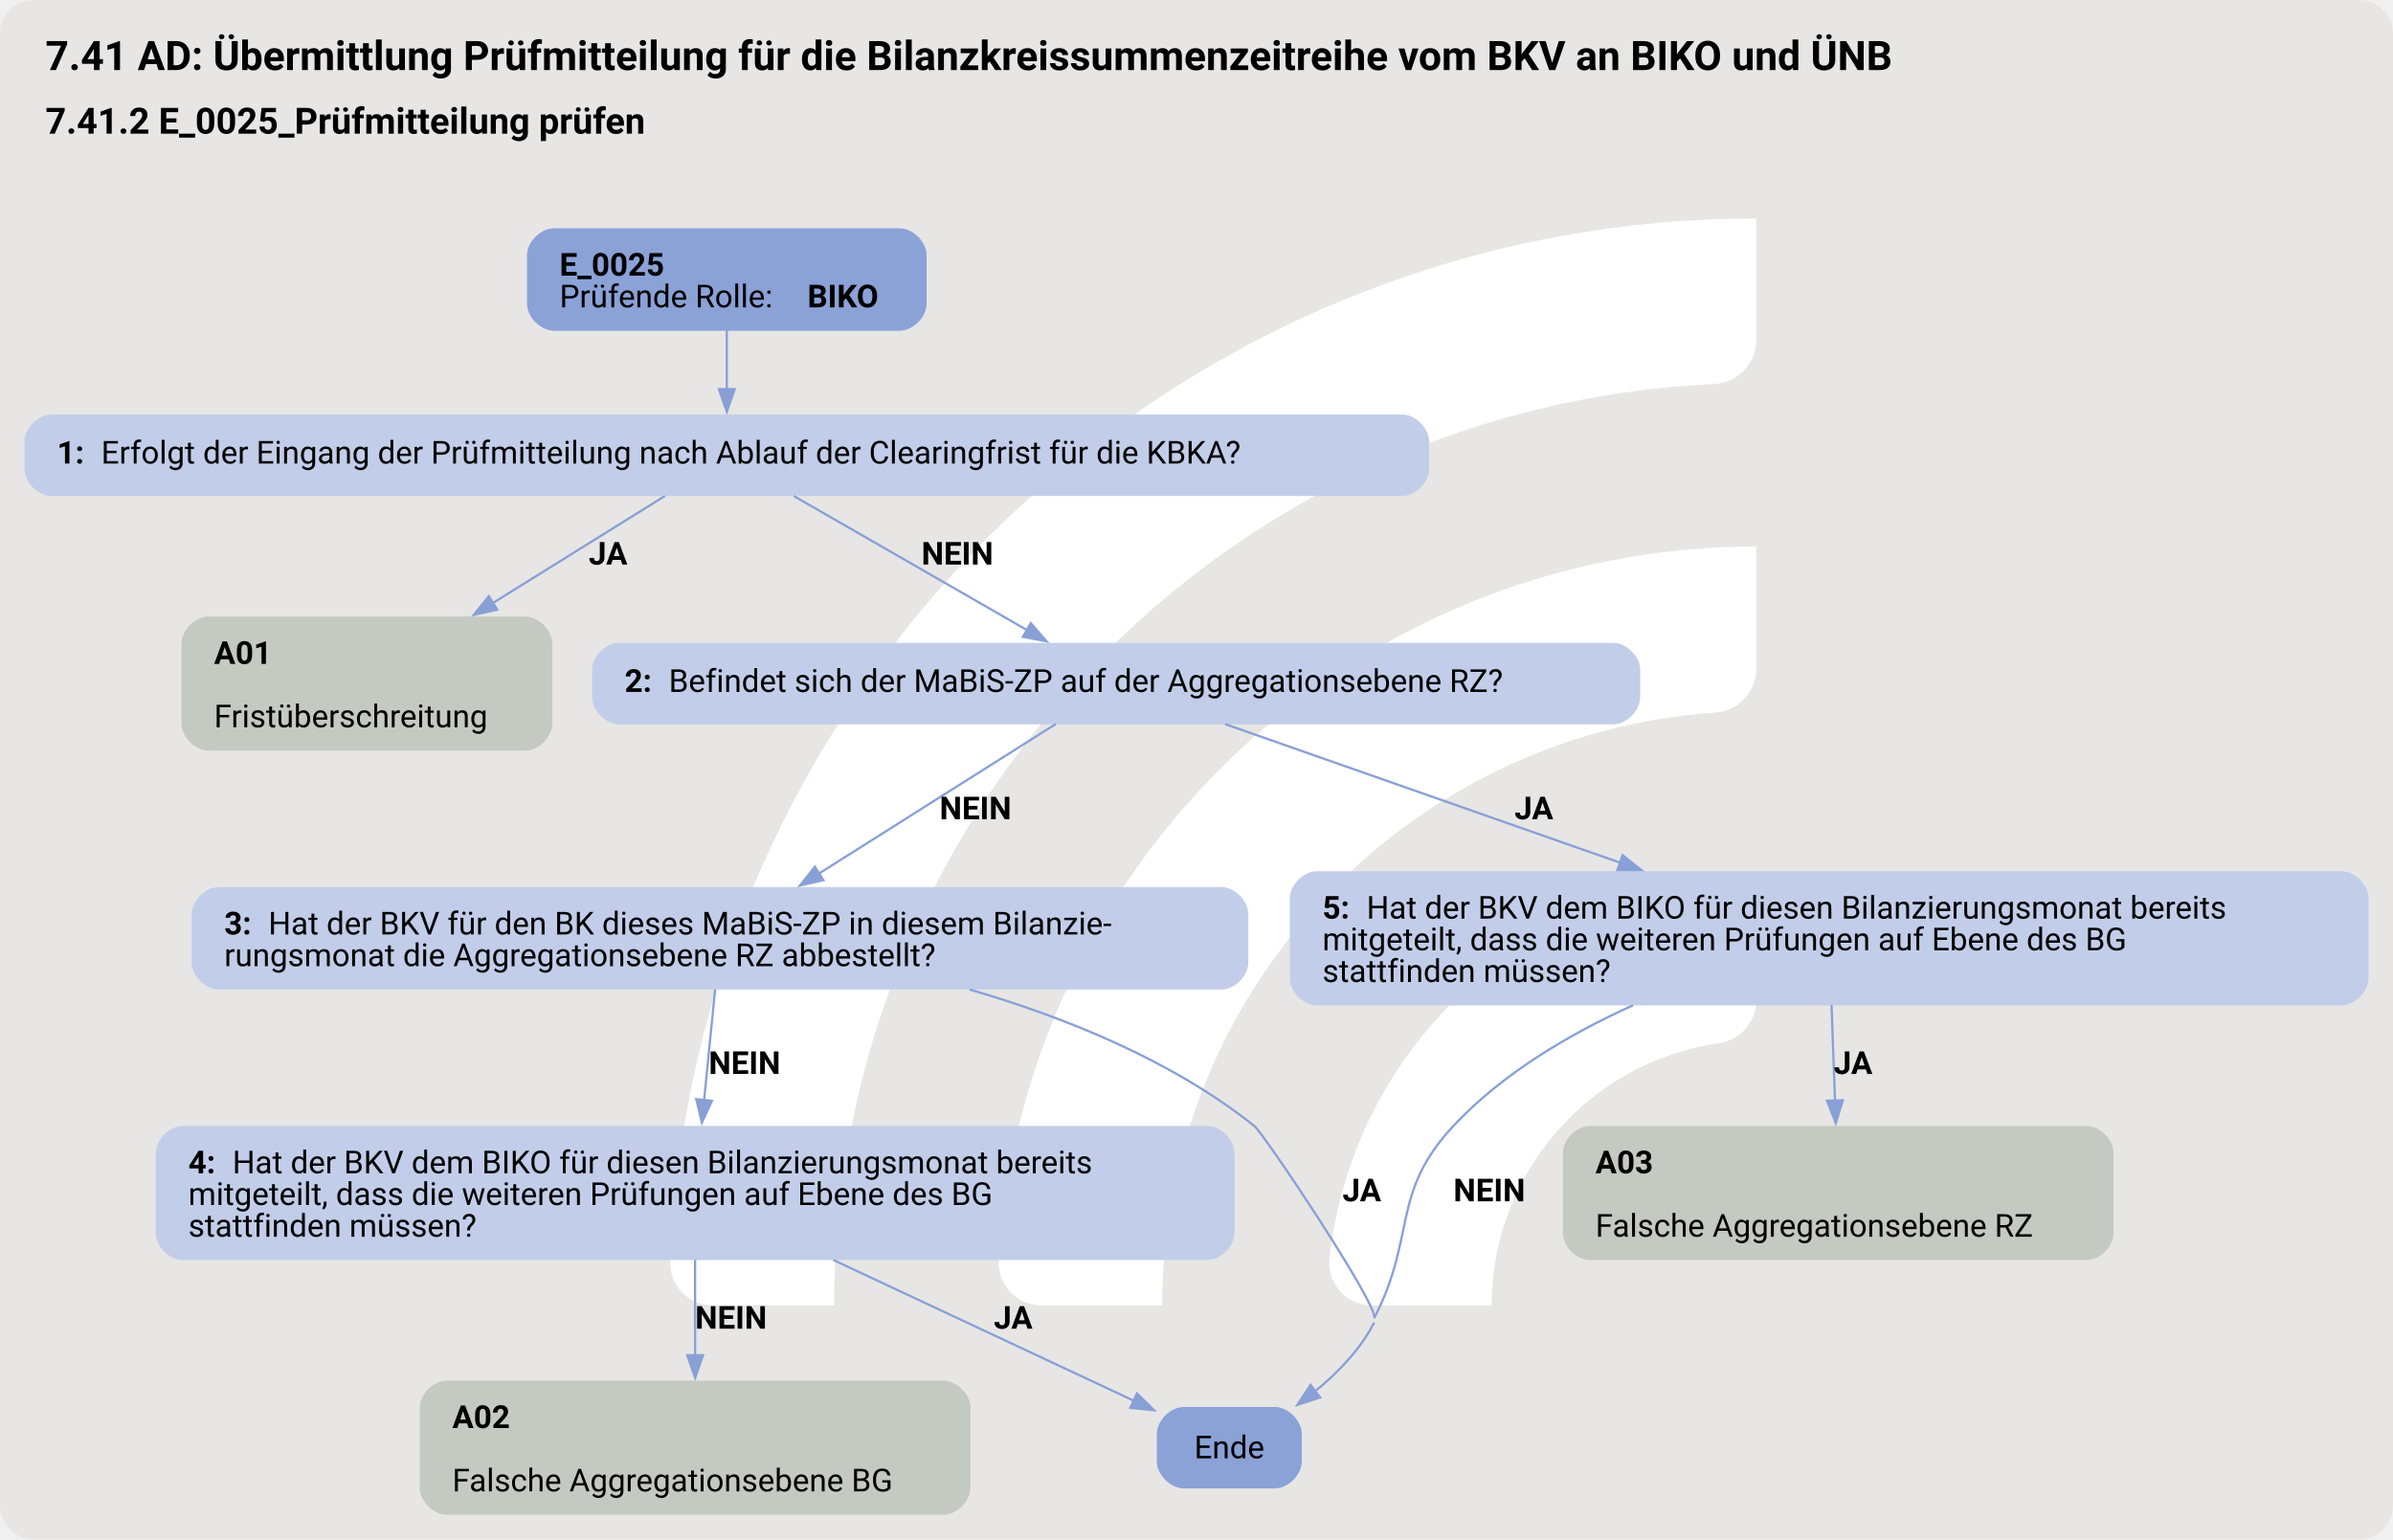
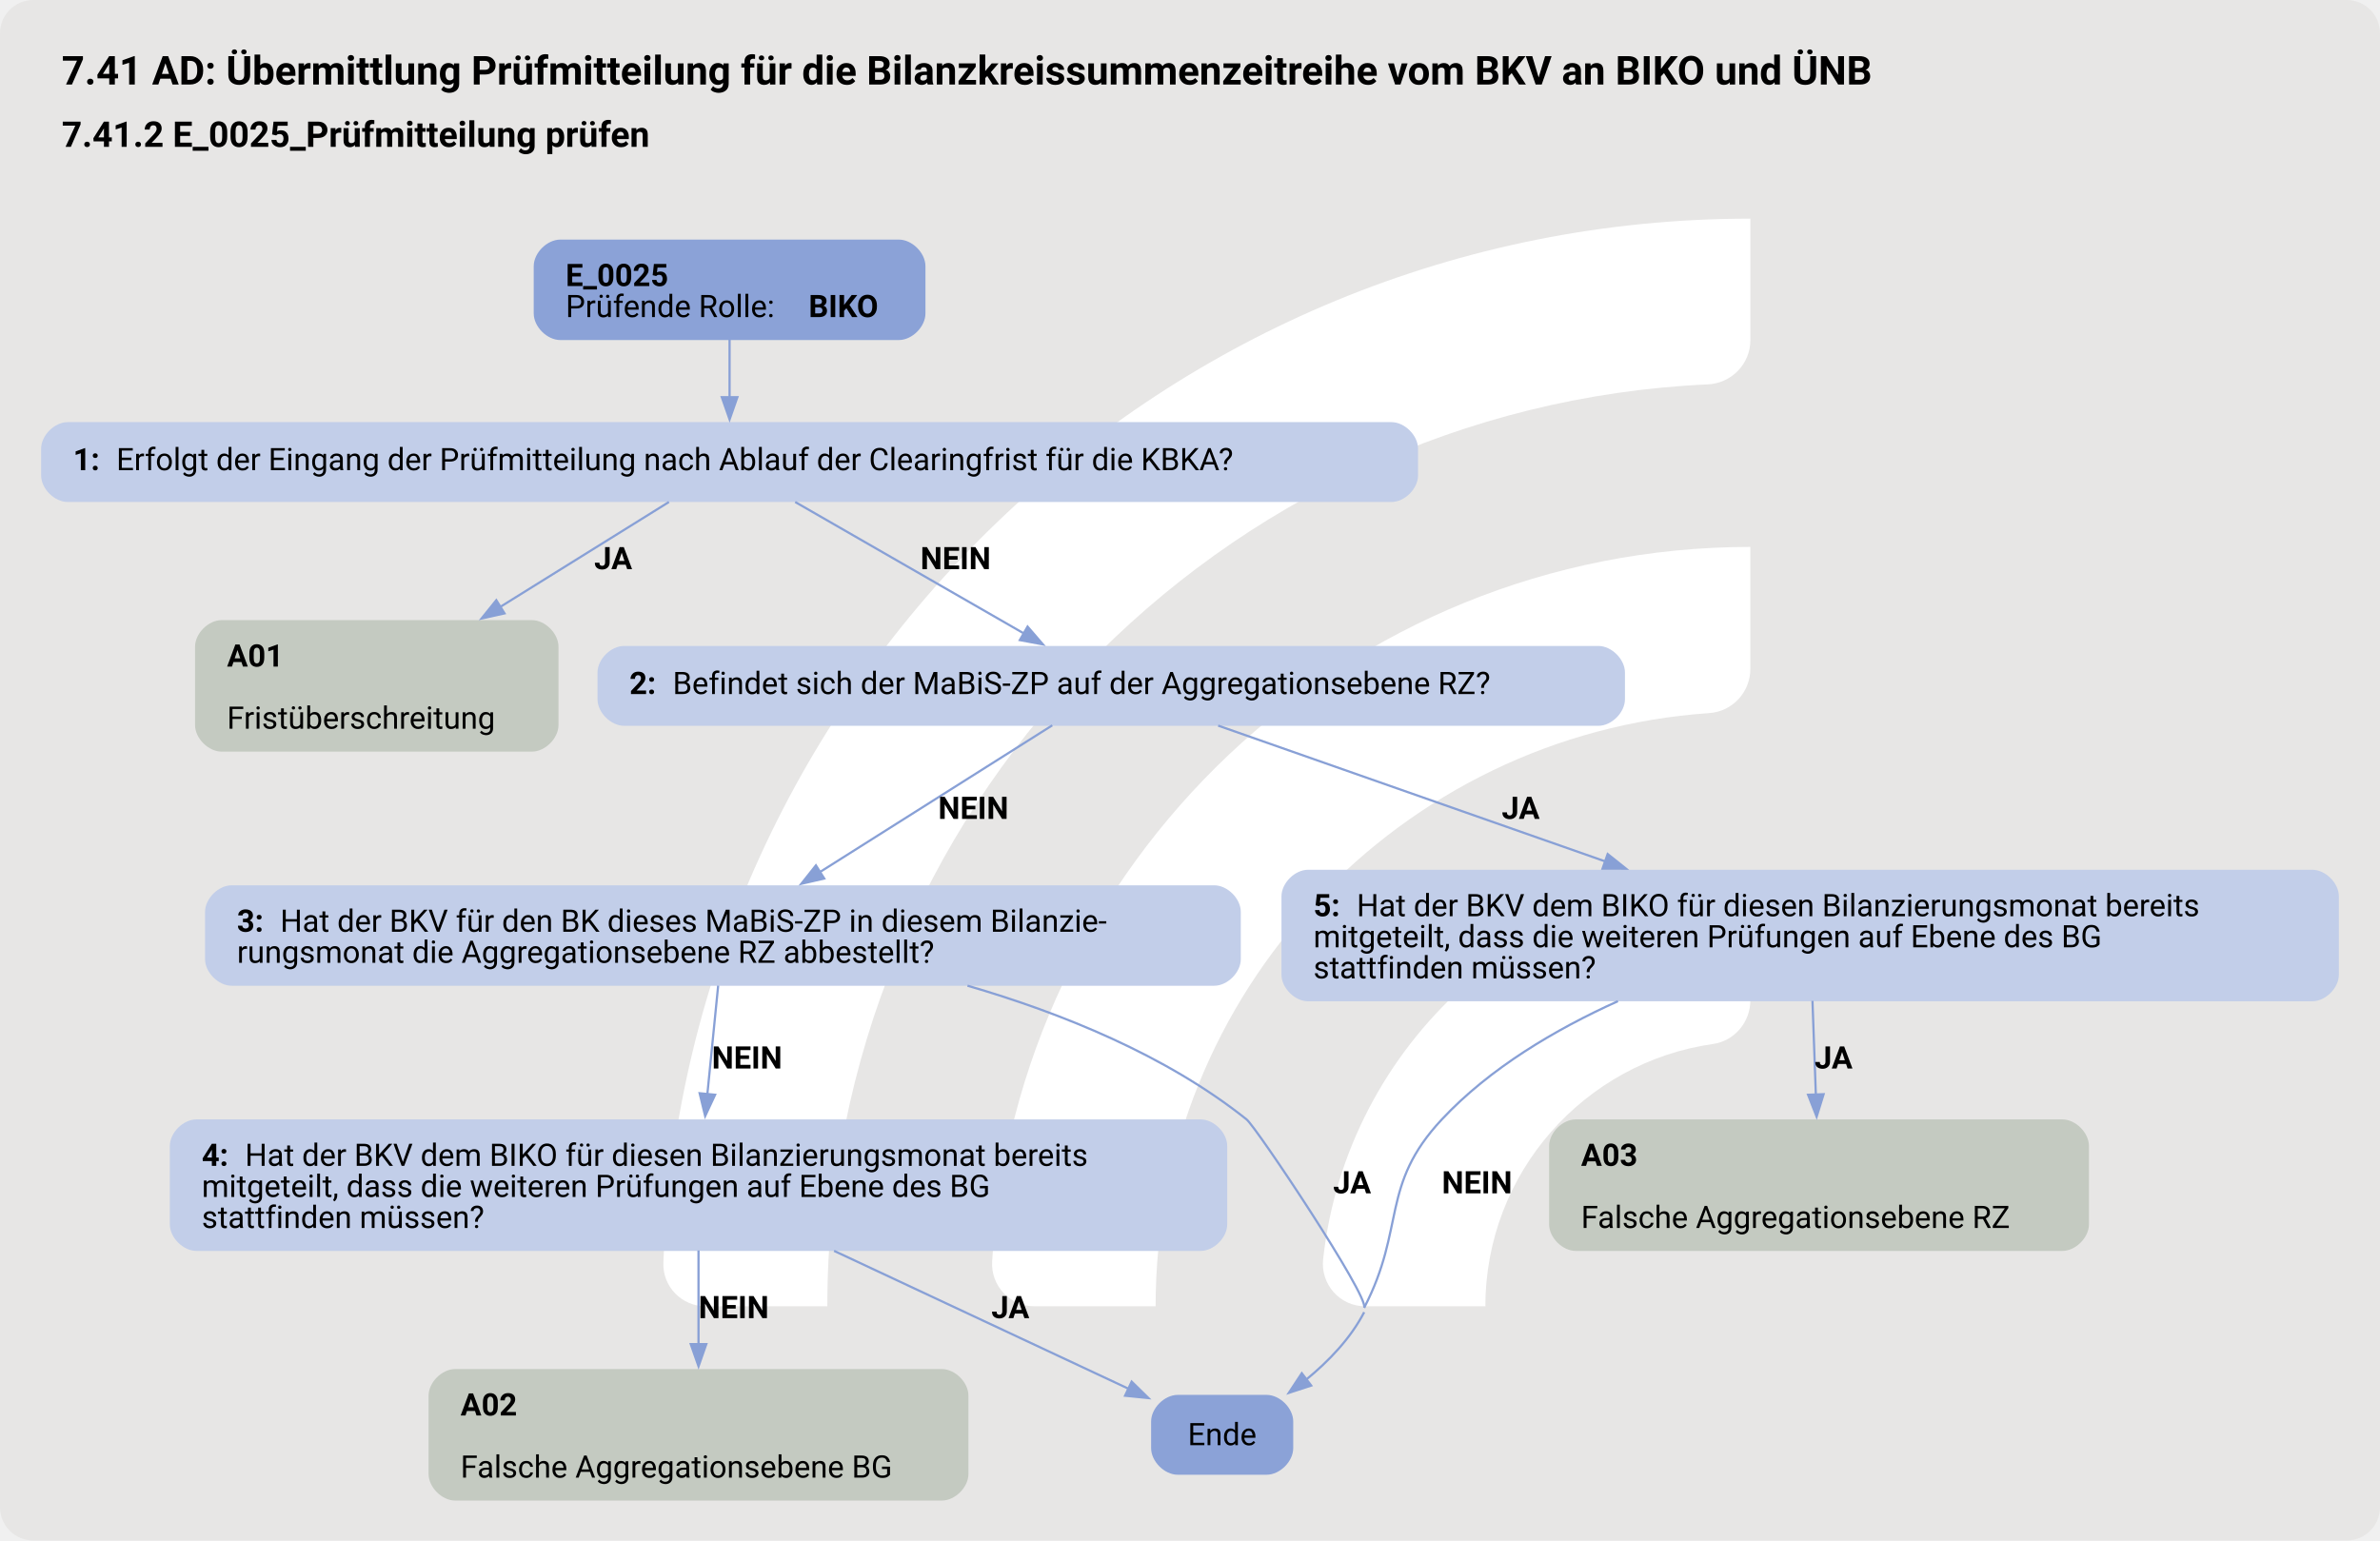
- <svg xmlns="http://www.w3.org/2000/svg" version="1.1" width="1409.333px" viewBox="0 0 1409.333 906.667" height="906.667px">
+ <svg xmlns="http://www.w3.org/2000/svg" version="1.1" width="1429.333px" viewBox="0 0 1429.333 925.333" height="925.333px">
  <g>
-     <svg version="1.1" width="1409.333px" viewBox="0 0 1409.333 906.667" height="906.667px">
-       <rect fill="#e7e6e5" x="0" y="0" width="1409.333" height="906.667" rx="20" ry="20" />
+     <svg version="1.1" width="1429.333px" viewBox="0 0 1429.333 925.333" height="925.333px">
+       <rect fill="#e7e6e5" x="0" y="0" width="1429.333" height="925.333" rx="20" ry="20" />
      <g>
-         <g transform="translate(334.9274, 90.66667) scale(1 1) translate(0, 0) scale(1.276636 1.276636) ">
+         <g transform="translate(337.3152, 92.53333) scale(1 1) translate(0, 0) scale(1.302919 1.302919) ">
          <defs>
            <style>.cls-1{fill:#fff;}</style>
          </defs>
          <path class="cls-1" d="M122.44,531.2h-56.1c-11,0-19.9-9.12-19.46-20.11C57.47,243.89,278.15,29.78,547.91,29.78v56.02c0,10.98-8.69,19.89-19.66,20.39-225.51,10.31-405.8,197-405.8,425Z" />
          <path class="cls-1" d="M273.78,531.2h-55.93c-11.23,0-20.09-9.48-19.43-20.69,10.74-183.44,163.39-329.39,349.48-329.39v56.26c0,10.71-8.27,19.62-18.96,20.35-142.35,9.77-255.17,128.69-255.17,273.46Z" />
          <path class="cls-1" d="M425.77,531.2h-55.45c-11.65,0-20.6-10.17-19.33-21.75,10.87-99.03,95.03-176.34,196.92-176.34v57.01c0,10.05-7.28,18.75-17.23,20.16-59.22,8.4-104.91,59.42-104.91,120.92Z" />
        </g>
-         <svg width="1057pt" height="680pt" viewBox="0.00 0.00 1057.15 680.00">
-           <g id="graph0" class="graph" transform="scale(1 1) rotate(0) translate(10.8 669.2)">
+         <svg width="1072pt" height="694pt" viewBox="0.00 0.00 1071.55 694.40">
+           <g id="graph0" class="graph" transform="scale(1 1) rotate(0) translate(18 676.4)">
            <text text-anchor="start" x="9.27" y="-638.3" font-family="Roboto, sans-serif" font-weight="bold" font-size="18.00">7.41 AD: Übermittlung Prüfmitteilung für die Bilanzkreissummenzeitreihe vom BKV an BIKO und ÜNB</text>
            <text text-anchor="start" x="9.27" y="-610.2" font-family="Roboto, sans-serif" font-weight="bold" font-size="16.00">7.41.2 E_0025_Prüfmitteilung prüfen</text>
            <g id="node1" class="node">
              <path fill="#8ba2d7" stroke="black" stroke-width="0" d="M386.55,-568.4C386.55,-568.4 234,-568.4 234,-568.4 228,-568.4 222,-562.4 222,-556.4 222,-556.4 222,-535.12 222,-535.12 222,-529.12 228,-523.12 234,-523.12 234,-523.12 386.55,-523.12 386.55,-523.12 392.55,-523.12 398.55,-529.12 398.55,-535.12 398.55,-535.12 398.55,-556.4 398.55,-556.4 398.55,-562.4 392.55,-568.4 386.55,-568.4" />
              <text text-anchor="start" x="236.4" y="-547.46" font-family="Roboto, sans-serif" font-weight="bold" font-size="14.00">E_0025</text>
              <text text-anchor="start" x="236.4" y="-533.46" font-family="Roboto, sans-serif" font-size="14.00">Prüfende Rolle: </text>
              <text text-anchor="start" x="345.9" y="-533.46" font-family="Roboto, sans-serif" font-weight="bold" font-size="14.00">BIKO</text>
            </g>
            <g id="node2" class="node">
              <path fill="#c2cee9" stroke="black" stroke-width="0" d="M608.55,-486.12C608.55,-486.12 12,-486.12 12,-486.12 6,-486.12 0,-480.12 0,-474.12 0,-474.12 0,-462.12 0,-462.12 0,-456.12 6,-450.12 12,-450.12 12,-450.12 608.55,-450.12 608.55,-450.12 614.55,-450.12 620.55,-456.12 620.55,-462.12 620.55,-462.12 620.55,-474.12 620.55,-474.12 620.55,-480.12 614.55,-486.12 608.55,-486.12" />
              <text text-anchor="start" x="14.4" y="-464.44" font-family="Roboto, sans-serif" font-weight="bold" font-size="14.00">1: </text>
              <text text-anchor="start" x="33.9" y="-464.44" font-family="Roboto, sans-serif" font-size="14.00">Erfolgt der Eingang der Prüfmitteilung nach Ablauf der Clearingfrist für die KBKA?</text>
            </g>
            <g id="edge1" class="edge">
              <path fill="none" stroke="#88a0d6" d="M310.27,-523.29C310.27,-515.21 310.27,-505.91 310.27,-497.31" />
              <polygon fill="#88a0d6" stroke="#88a0d6" points="313.78,-497.35 310.28,-487.35 306.78,-497.35 313.78,-497.35" />
            </g>
            <g id="node3" class="node">
              <path fill="#c4cac1" stroke="black" stroke-width="0" d="M221.17,-396.87C221.17,-396.87 81.37,-396.87 81.37,-396.87 75.37,-396.87 69.37,-390.87 69.37,-384.87 69.37,-384.87 69.37,-349.59 69.37,-349.59 69.37,-343.59 75.37,-337.59 81.37,-337.59 81.37,-337.59 221.17,-337.59 221.17,-337.59 227.17,-337.59 233.17,-343.59 233.17,-349.59 233.17,-349.59 233.17,-384.87 233.17,-384.87 233.17,-390.87 227.17,-396.87 221.17,-396.87" />
              <text text-anchor="start" x="83.77" y="-375.93" font-family="Roboto, sans-serif" font-weight="bold" font-size="14.00">A01</text>
              <text text-anchor="start" x="83.77" y="-347.93" font-family="Roboto, sans-serif" font-size="14.00">Fristüberschreitung</text>
            </g>
            <g id="edge2" class="edge">
              <path fill="none" stroke="#88a0d6" d="M282.94,-450.12C262.08,-437.14 232.63,-418.83 206.88,-402.81" />
              <polygon fill="#88a0d6" stroke="#88a0d6" points="208.84,-399.91 198.5,-397.6 205.14,-405.85 208.84,-399.91" />
              <text text-anchor="start" x="249.27" y="-419.82" font-family="Roboto, sans-serif" font-weight="bold" font-size="14.00">JA</text>
            </g>
            <g id="node4" class="node">
              <path fill="#c2cee9" stroke="black" stroke-width="0" d="M701.8,-385.23C701.8,-385.23 262.75,-385.23 262.75,-385.23 256.75,-385.23 250.75,-379.23 250.75,-373.23 250.75,-373.23 250.75,-361.23 250.75,-361.23 250.75,-355.23 256.75,-349.23 262.75,-349.23 262.75,-349.23 701.8,-349.23 701.8,-349.23 707.8,-349.23 713.8,-355.23 713.8,-361.23 713.8,-361.23 713.8,-373.23 713.8,-373.23 713.8,-379.23 707.8,-385.23 701.8,-385.23" />
              <text text-anchor="start" x="265.15" y="-363.55" font-family="Roboto, sans-serif" font-weight="bold" font-size="14.00">2: </text>
              <text text-anchor="start" x="284.65" y="-363.55" font-family="Roboto, sans-serif" font-size="14.00">Befindet sich der MaBiS-ZP auf der Aggregationsebene RZ?</text>
            </g>
            <g id="edge3" class="edge">
              <path fill="none" stroke="#88a0d6" d="M339.84,-450.12C368.36,-433.73 411.69,-408.81 443.07,-390.77" />
              <polygon fill="#88a0d6" stroke="#88a0d6" points="444.57,-393.95 451.49,-385.93 441.08,-387.88 444.57,-393.95" />
              <text text-anchor="start" x="396.27" y="-419.82" font-family="Roboto, sans-serif" font-weight="bold" font-size="14.00">NEIN</text>
            </g>
            <g id="node5" class="node">
              <path fill="#c2cee9" stroke="black" stroke-width="0" d="M528.67,-277.34C528.67,-277.34 85.88,-277.34 85.88,-277.34 79.88,-277.34 73.88,-271.34 73.88,-265.34 73.88,-265.34 73.88,-244.06 73.88,-244.06 73.88,-238.06 79.88,-232.06 85.88,-232.06 85.88,-232.06 528.67,-232.06 528.67,-232.06 534.67,-232.06 540.67,-238.06 540.67,-244.06 540.67,-244.06 540.67,-265.34 540.67,-265.34 540.67,-271.34 534.67,-277.34 528.67,-277.34" />
              <text text-anchor="start" x="88.27" y="-256.4" font-family="Roboto, sans-serif" font-weight="bold" font-size="14.00">3: </text>
              <text text-anchor="start" x="107.77" y="-256.4" font-family="Roboto, sans-serif" font-size="14.00">Hat der BKV für den BK dieses MaBiS-ZP in diesem Bilanzie-</text>
              <text text-anchor="start" x="88.27" y="-242.4" font-family="Roboto, sans-serif" font-size="14.00">rungsmonat die Aggregationsebene RZ abbestellt?</text>
            </g>
            <g id="edge4" class="edge">
              <path fill="none" stroke="#88a0d6" d="M455.7,-349.44C427.85,-331.85 383.66,-303.94 350.72,-283.14" />
              <polygon fill="#88a0d6" stroke="#88a0d6" points="352.93,-280.4 342.61,-278.02 349.19,-286.32 352.93,-280.4" />
              <text text-anchor="start" x="404.27" y="-307.29" font-family="Roboto, sans-serif" font-weight="bold" font-size="14.00">NEIN</text>
            </g>
            <g id="node9" class="node">
              <path fill="#c2cee9" stroke="black" stroke-width="0" d="M1023.55,-284.34C1023.55,-284.34 571,-284.34 571,-284.34 565,-284.34 559,-278.34 559,-272.34 559,-272.34 559,-237.06 559,-237.06 559,-231.06 565,-225.06 571,-225.06 571,-225.06 1023.55,-225.06 1023.55,-225.06 1029.55,-225.06 1035.55,-231.06 1035.55,-237.06 1035.55,-237.06 1035.55,-272.34 1035.55,-272.34 1035.55,-278.34 1029.55,-284.34 1023.55,-284.34" />
              <text text-anchor="start" x="573.4" y="-263.4" font-family="Roboto, sans-serif" font-weight="bold" font-size="14.00">5: </text>
              <text text-anchor="start" x="592.9" y="-263.4" font-family="Roboto, sans-serif" font-size="14.00">Hat der BKV dem BIKO für diesen Bilanzierungsmonat bereits</text>
              <text text-anchor="start" x="573.4" y="-249.4" font-family="Roboto, sans-serif" font-size="14.00">mitgeteilt, dass die weiteren Prüfungen auf Ebene des BG</text>
              <text text-anchor="start" x="573.4" y="-235.4" font-family="Roboto, sans-serif" font-size="14.00">stattfinden müssen?</text>
            </g>
            <g id="edge5" class="edge">
              <path fill="none" stroke="#88a0d6" d="M530.46,-349.32C576.78,-333.07 648,-308.08 705.2,-288.01" />
              <polygon fill="#88a0d6" stroke="#88a0d6" points="706.01,-291.43 714.29,-284.82 703.69,-284.83 706.01,-291.43" />
              <text text-anchor="start" x="658.27" y="-307.29" font-family="Roboto, sans-serif" font-weight="bold" font-size="14.00">JA</text>
            </g>
            <g id="node6" class="node">
              <path fill="#8ba2d7" stroke="black" stroke-width="0" d="M552.3,-47.64C552.3,-47.64 512.25,-47.64 512.25,-47.64 506.25,-47.64 500.25,-41.64 500.25,-35.64 500.25,-35.64 500.25,-23.64 500.25,-23.64 500.25,-17.64 506.25,-11.64 512.25,-11.64 512.25,-11.64 552.3,-11.64 552.3,-11.64 558.3,-11.64 564.3,-17.64 564.3,-23.64 564.3,-23.64 564.3,-35.64 564.3,-35.64 564.3,-41.64 558.3,-47.64 552.3,-47.64" />
              <text text-anchor="middle" x="532.27" y="-24.96" font-family="Roboto, sans-serif" font-size="14.00">Ende</text>
            </g>
            <g id="edge7" class="edge">
              <path fill="none" stroke="#88a0d6" d="M417.49,-232.09C460.04,-219.71 507.08,-200.68 543.27,-171.81 547.62,-168.34 598.57,-91.97 596.27,-86.91" />
              <path fill="none" stroke="#88a0d6" d="M596.27,-84.91C590.16,-73.1 580.27,-62.81 570.08,-54.47" />
              <polygon fill="#88a0d6" stroke="#88a0d6" points="572.4,-51.84 562.33,-48.56 568.16,-57.4 572.4,-51.84" />
              <text text-anchor="start" x="582.27" y="-138.5" font-family="Roboto, sans-serif" font-weight="bold" font-size="14.00">JA</text>
            </g>
            <g id="node7" class="node">
              <path fill="#c2cee9" stroke="black" stroke-width="0" d="M522.55,-171.81C522.55,-171.81 70,-171.81 70,-171.81 64,-171.81 58,-165.81 58,-159.81 58,-159.81 58,-124.53 58,-124.53 58,-118.53 64,-112.53 70,-112.53 70,-112.53 522.55,-112.53 522.55,-112.53 528.55,-112.53 534.55,-118.53 534.55,-124.53 534.55,-124.53 534.55,-159.81 534.55,-159.81 534.55,-165.81 528.55,-171.81 522.55,-171.81" />
              <text text-anchor="start" x="72.4" y="-150.87" font-family="Roboto, sans-serif" font-weight="bold" font-size="14.00">4: </text>
              <text text-anchor="start" x="91.9" y="-150.87" font-family="Roboto, sans-serif" font-size="14.00">Hat der BKV dem BIKO für diesen Bilanzierungsmonat bereits</text>
              <text text-anchor="start" x="72.4" y="-136.87" font-family="Roboto, sans-serif" font-size="14.00">mitgeteilt, dass die weiteren Prüfungen auf Ebene des BG</text>
              <text text-anchor="start" x="72.4" y="-122.87" font-family="Roboto, sans-serif" font-size="14.00">stattfinden müssen?</text>
            </g>
            <g id="edge6" class="edge">
              <path fill="none" stroke="#88a0d6" d="M305.13,-232.13C303.74,-218.14 301.88,-199.5 300.23,-182.89" />
              <polygon fill="#88a0d6" stroke="#88a0d6" points="303.75,-182.92 299.27,-173.31 296.78,-183.61 303.75,-182.92" />
              <text text-anchor="start" x="302.27" y="-194.76" font-family="Roboto, sans-serif" font-weight="bold" font-size="14.00">NEIN</text>
            </g>
            <g id="edge9" class="edge">
              <path fill="none" stroke="#88a0d6" d="M357.36,-112.56C399,-93.06 453.08,-67.73 490.01,-50.43" />
              <polygon fill="#88a0d6" stroke="#88a0d6" points="491.48,-53.61 499.05,-46.2 488.51,-47.27 491.48,-53.61" />
              <text text-anchor="start" x="428.27" y="-82.23" font-family="Roboto, sans-serif" font-weight="bold" font-size="14.00">JA</text>
            </g>
            <g id="node8" class="node">
              <path fill="#c4cac1" stroke="black" stroke-width="0" d="M405.92,-59.28C405.92,-59.28 186.62,-59.28 186.62,-59.28 180.62,-59.28 174.62,-53.28 174.62,-47.28 174.62,-47.28 174.62,-12 174.62,-12 174.62,-6 180.62,0 186.62,0 186.62,0 405.92,0 405.92,0 411.92,0 417.92,-6 417.92,-12 417.92,-12 417.92,-47.28 417.92,-47.28 417.92,-53.28 411.92,-59.28 405.92,-59.28" />
              <text text-anchor="start" x="189.02" y="-38.34" font-family="Roboto, sans-serif" font-weight="bold" font-size="14.00">A02</text>
              <text text-anchor="start" x="189.02" y="-10.34" font-family="Roboto, sans-serif" font-size="14.00">Falsche Aggregationsebene BG</text>
            </g>
            <g id="edge8" class="edge">
              <path fill="none" stroke="#88a0d6" d="M296.27,-112.71C296.27,-99.81 296.27,-84.35 296.27,-70.34" />
              <polygon fill="#88a0d6" stroke="#88a0d6" points="299.78,-70.52 296.28,-60.52 292.78,-70.52 299.78,-70.52" />
              <text text-anchor="start" x="296.27" y="-82.23" font-family="Roboto, sans-serif" font-weight="bold" font-size="14.00">NEIN</text>
            </g>
            <g id="edge11" class="edge">
              <path fill="none" stroke="#88a0d6" d="M710.64,-225.11C682.45,-212.38 652.89,-194.93 631.27,-171.81 603.4,-141.99 615.05,-123.15 596.27,-86.91" />
              <text text-anchor="start" x="631.27" y="-138.5" font-family="Roboto, sans-serif" font-weight="bold" font-size="14.00">NEIN</text>
            </g>
            <g id="node10" class="node">
              <path fill="#c4cac1" stroke="black" stroke-width="0" d="M910.92,-171.81C910.92,-171.81 691.62,-171.81 691.62,-171.81 685.62,-171.81 679.62,-165.81 679.62,-159.81 679.62,-159.81 679.62,-124.53 679.62,-124.53 679.62,-118.53 685.62,-112.53 691.62,-112.53 691.62,-112.53 910.92,-112.53 910.92,-112.53 916.92,-112.53 922.92,-118.53 922.92,-124.53 922.92,-124.53 922.92,-159.81 922.92,-159.81 922.92,-165.81 916.92,-171.81 910.92,-171.81" />
              <text text-anchor="start" x="694.02" y="-150.87" font-family="Roboto, sans-serif" font-weight="bold" font-size="14.00">A03</text>
              <text text-anchor="start" x="694.02" y="-122.87" font-family="Roboto, sans-serif" font-size="14.00">Falsche Aggregationsebene RZ</text>
            </g>
            <g id="edge10" class="edge">
              <path fill="none" stroke="#88a0d6" d="M798.31,-225.24C798.77,-212.34 799.33,-196.88 799.84,-182.87" />
              <polygon fill="#88a0d6" stroke="#88a0d6" points="803.33,-183.17 800.19,-173.05 796.33,-182.92 803.33,-183.17" />
              <text text-anchor="start" x="799.27" y="-194.76" font-family="Roboto, sans-serif" font-weight="bold" font-size="14.00">JA</text>
            </g>
          </g>
        </svg>
      </g>
    </svg>
  </g>
</svg>
